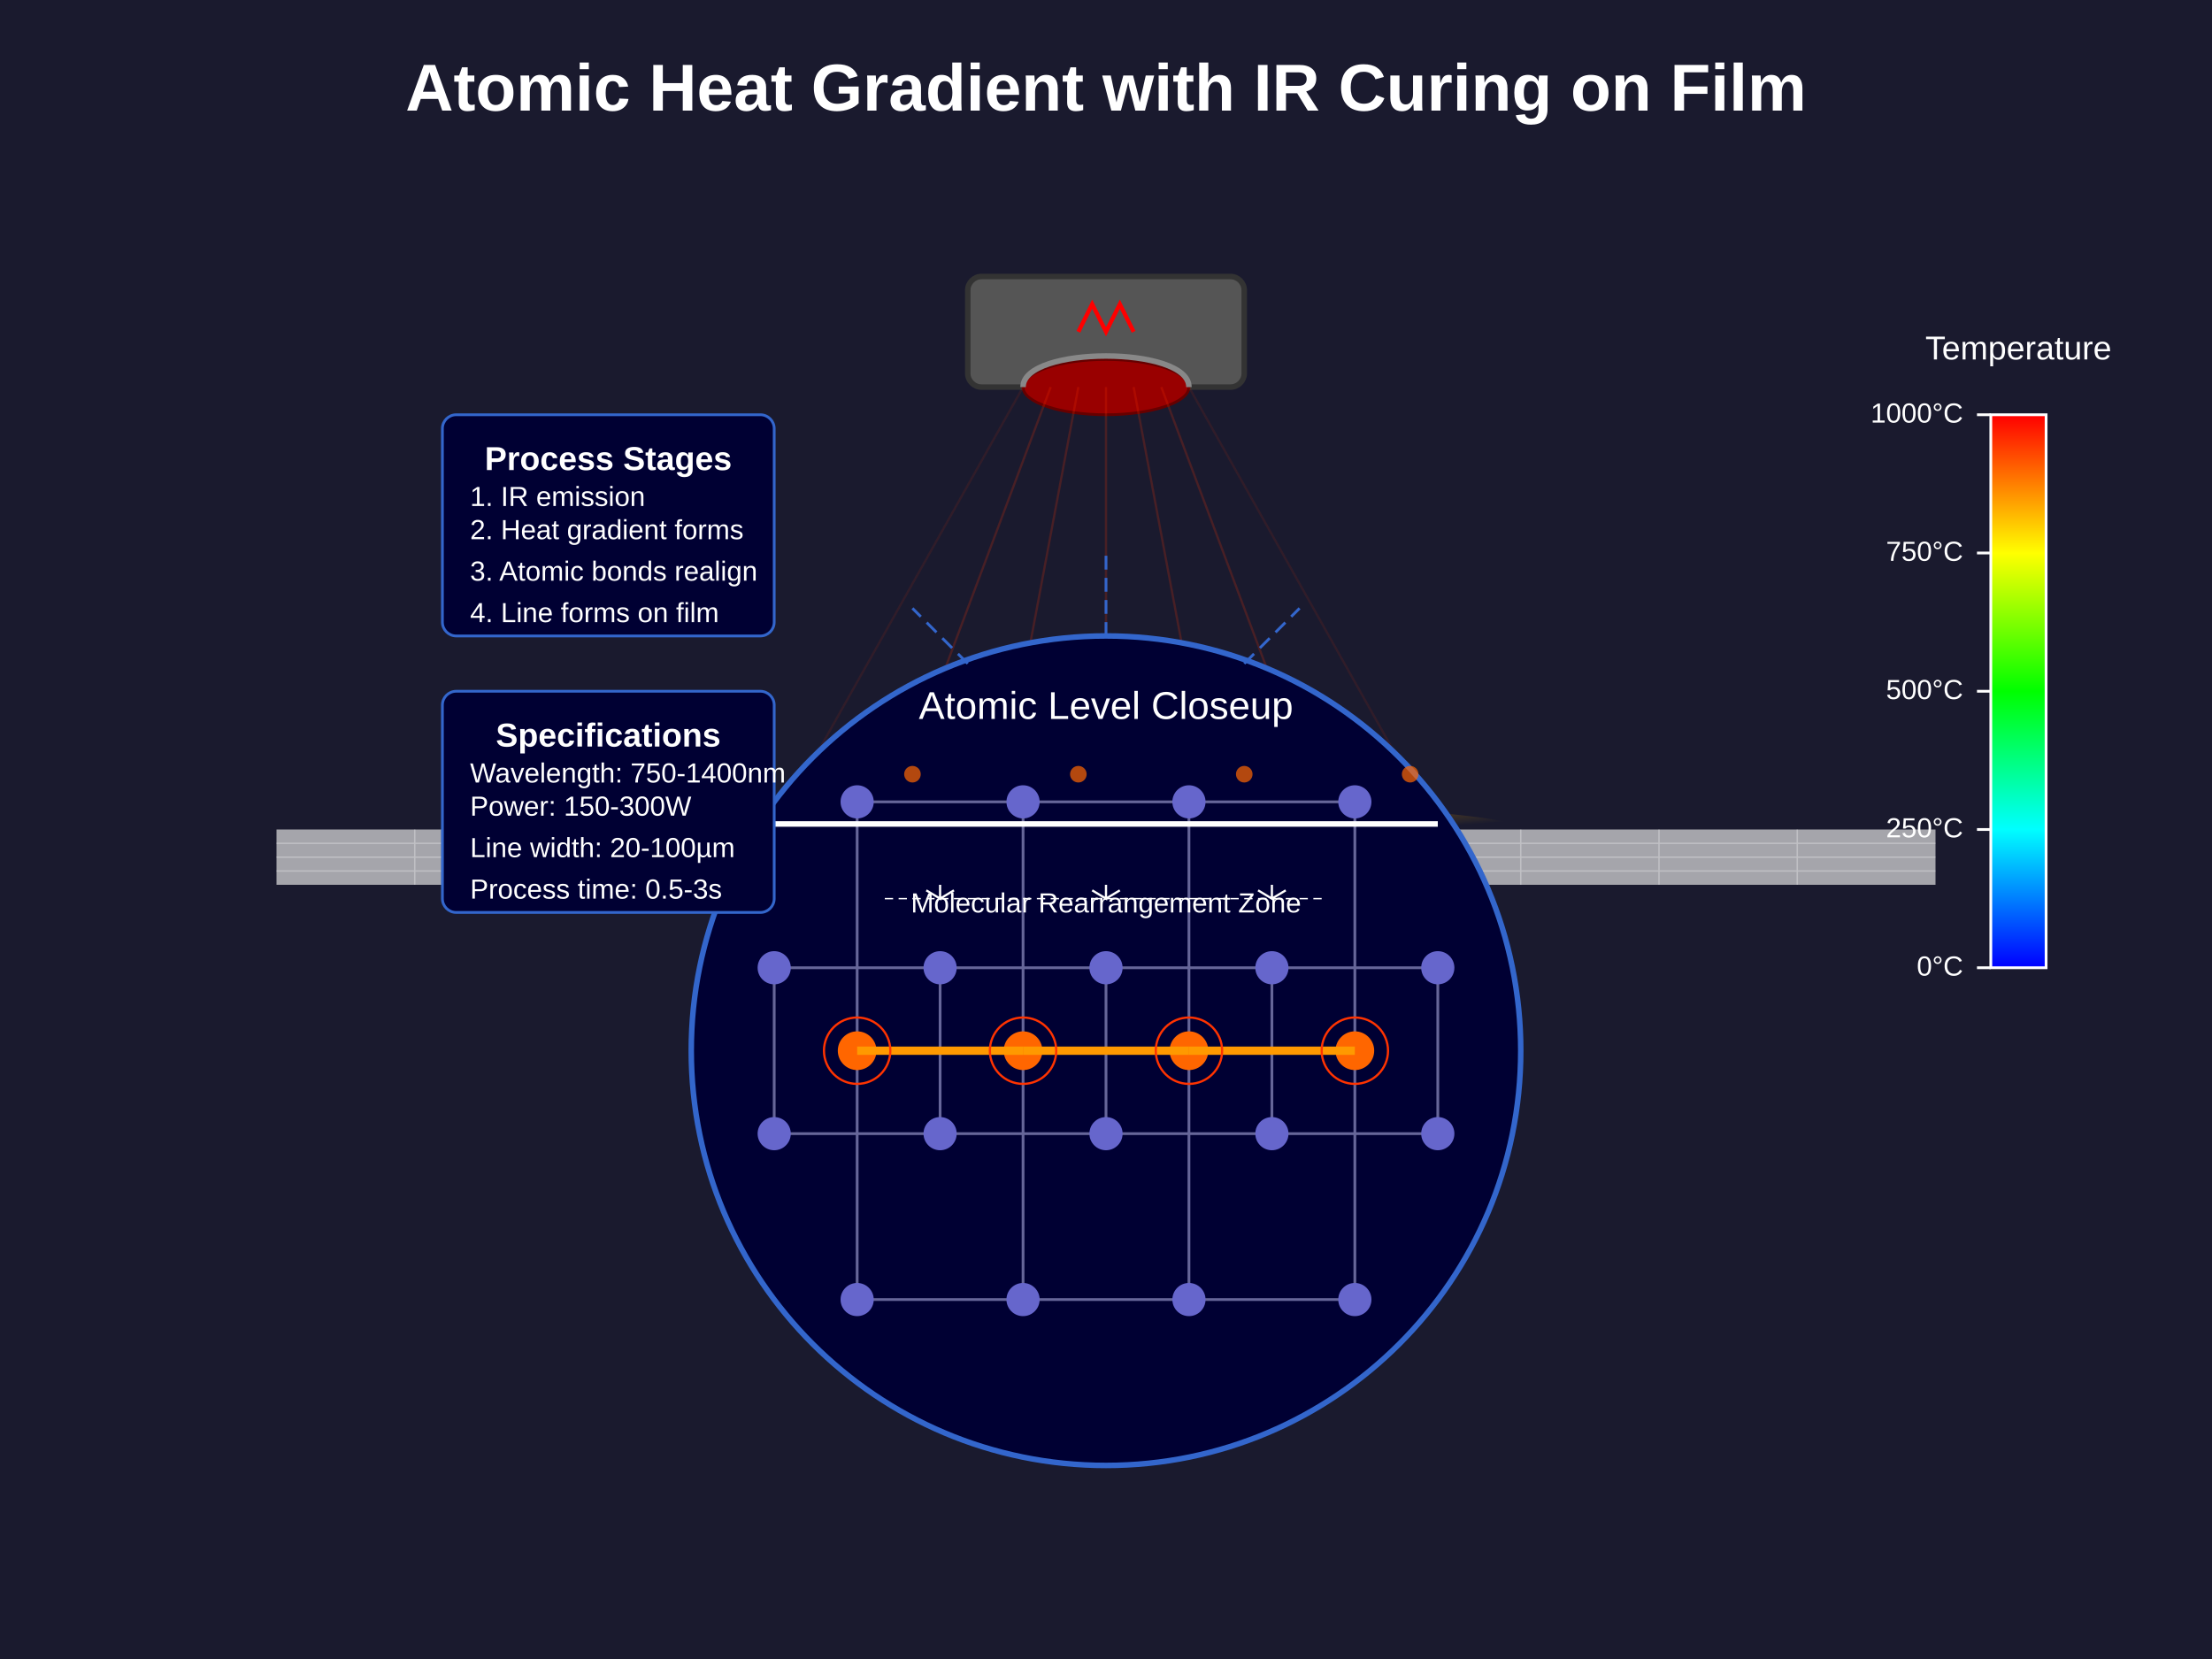
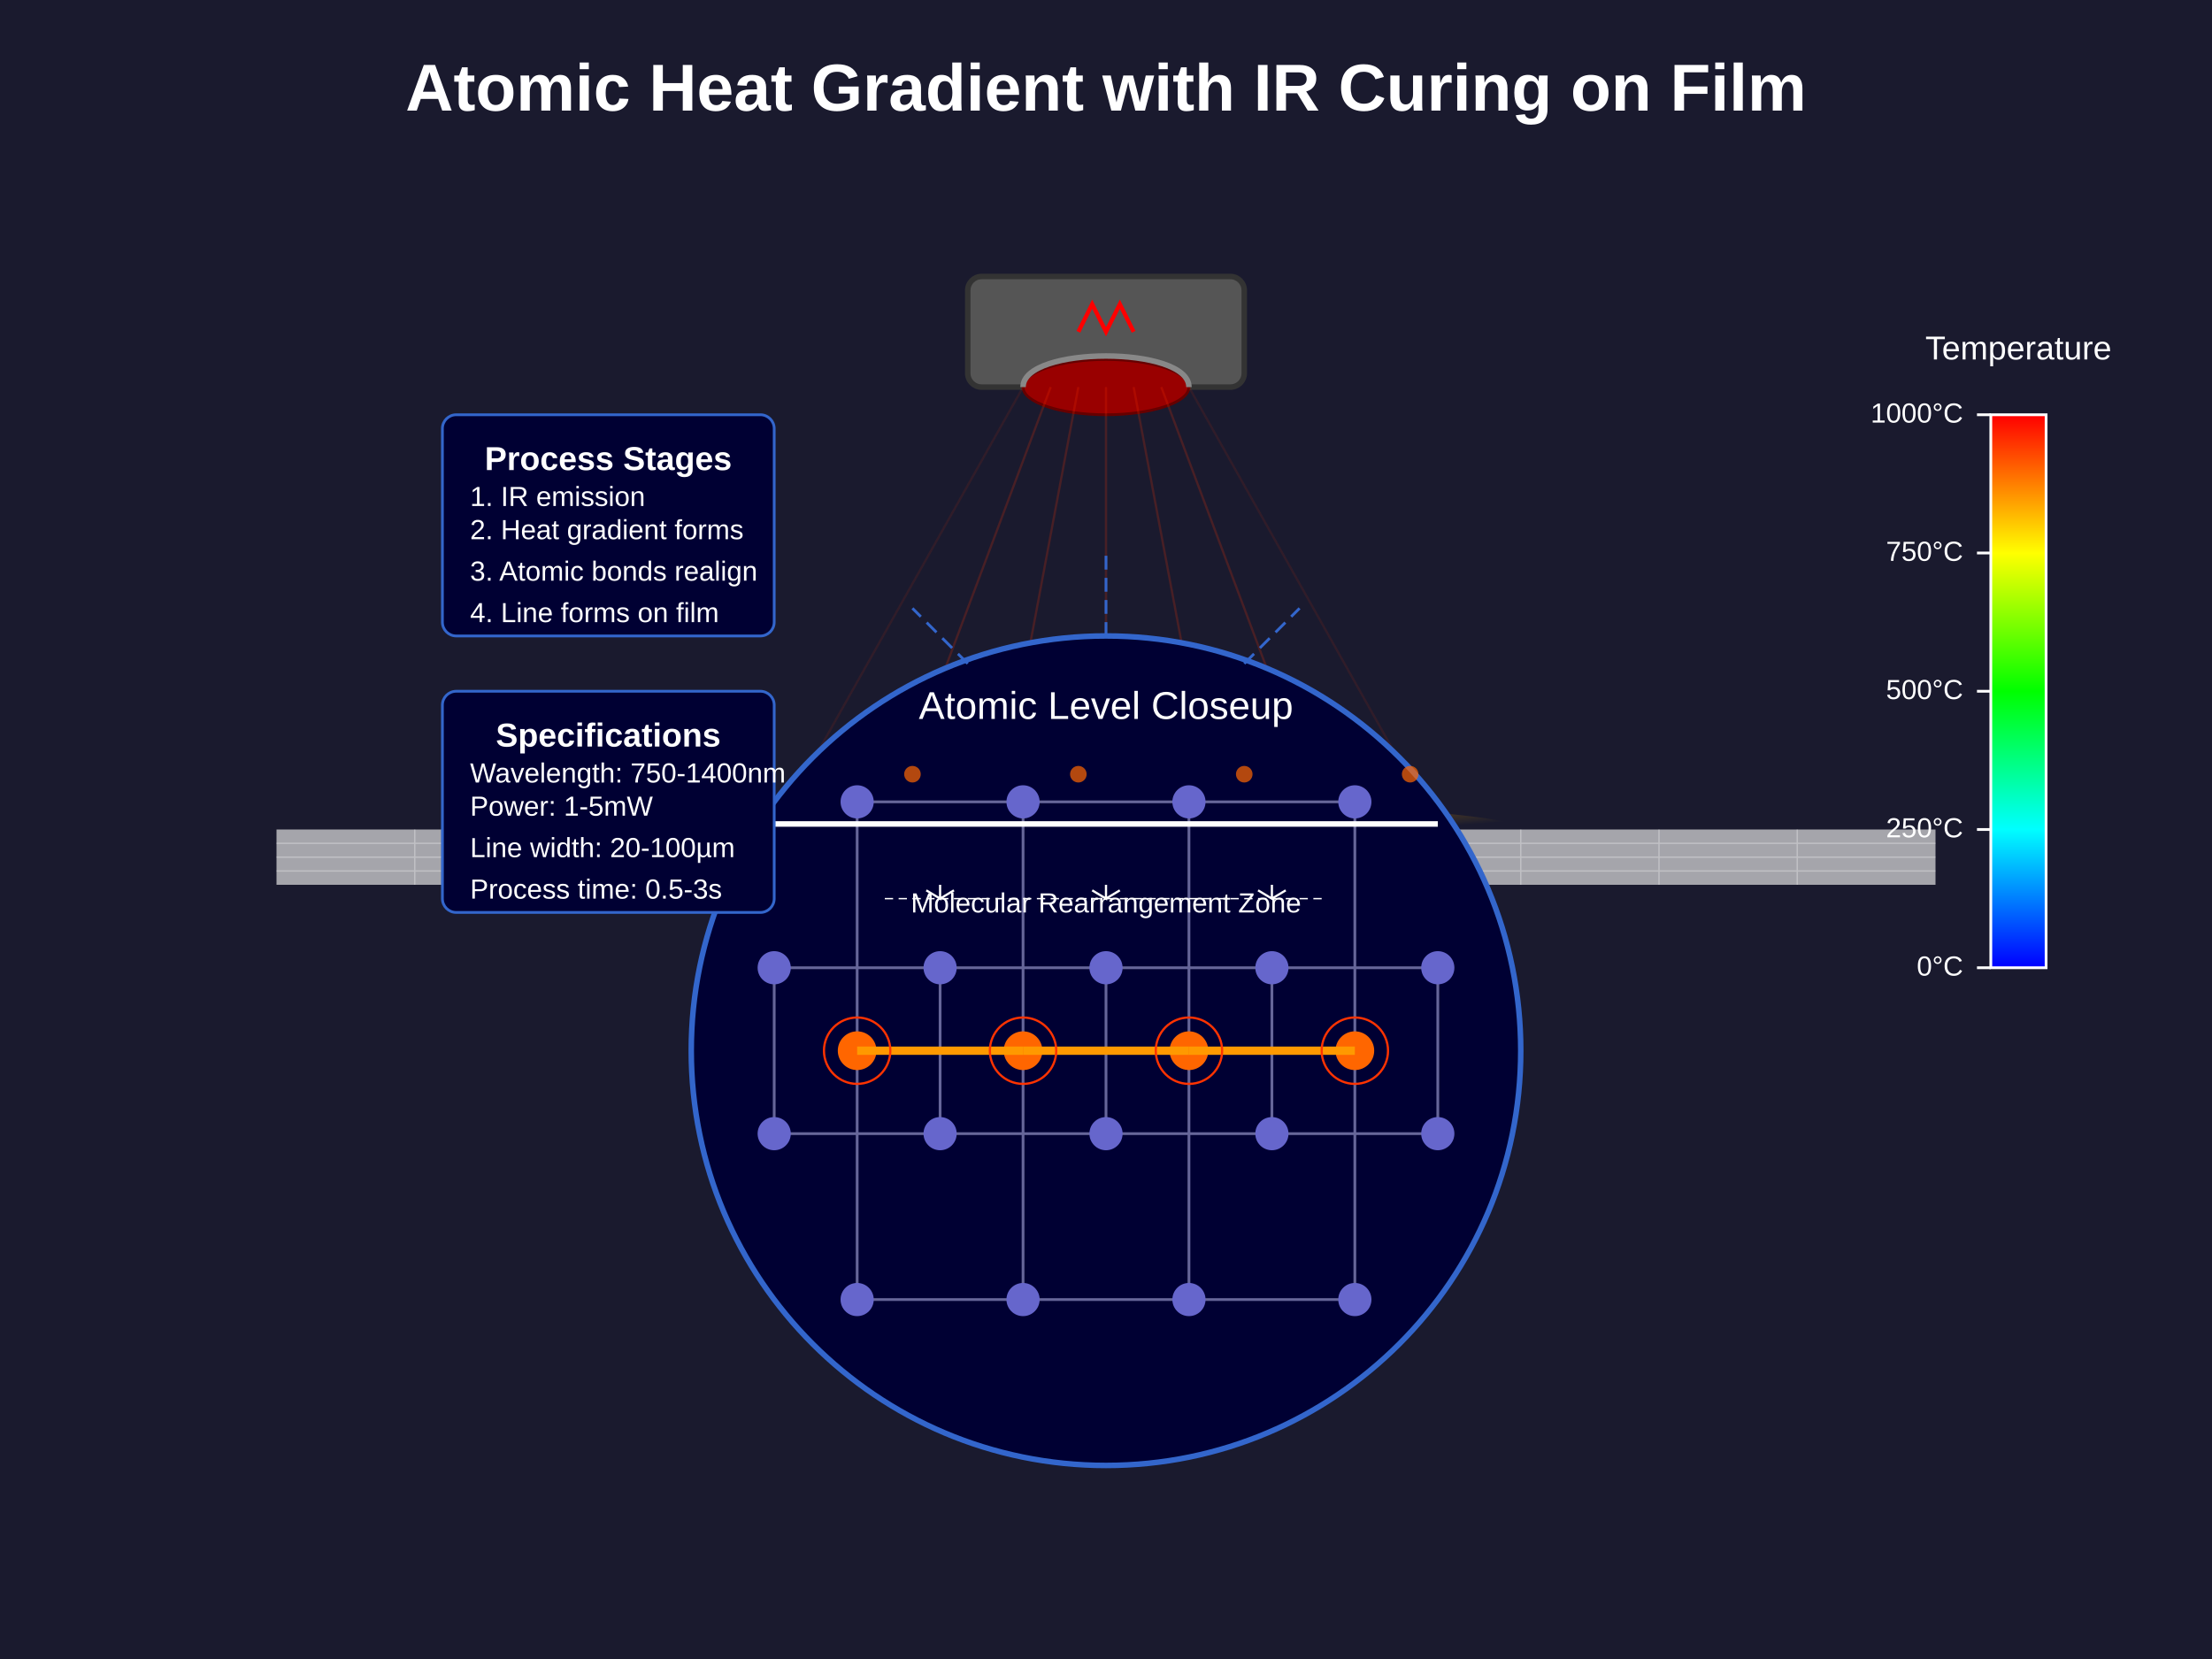
<svg xmlns="http://www.w3.org/2000/svg" viewBox="0 0 800 600">
  <rect width="800" height="600" fill="#1a1a2e" />
  <text x="400" y="40" font-family="Arial" font-size="24" fill="#ffffff" text-anchor="middle" font-weight="bold">Atomic Heat Gradient with IR Curing on Film</text>
  <g id="film">
    <rect x="100" y="300" width="600" height="20" fill="#e0e0e0" opacity="0.7" />
    <g stroke="#ffffff" stroke-width="0.5" opacity="0.3">
      <line x1="100" y1="305" x2="700" y2="305" />
      <line x1="100" y1="310" x2="700" y2="310" />
      <line x1="100" y1="315" x2="700" y2="315" />
      <line x1="150" y1="300" x2="150" y2="320" />
      <line x1="200" y1="300" x2="200" y2="320" />
      <line x1="250" y1="300" x2="250" y2="320" />
      <line x1="300" y1="300" x2="300" y2="320" />
      <line x1="350" y1="300" x2="350" y2="320" />
      <line x1="400" y1="300" x2="400" y2="320" />
      <line x1="450" y1="300" x2="450" y2="320" />
      <line x1="500" y1="300" x2="500" y2="320" />
      <line x1="550" y1="300" x2="550" y2="320" />
      <line x1="600" y1="300" x2="600" y2="320" />
      <line x1="650" y1="300" x2="650" y2="320" />
    </g>
  </g>
  <g id="ir-source">
    <rect x="350" y="100" width="100" height="40" rx="5" ry="5" fill="#555555" stroke="#333333" stroke-width="2" />
    <ellipse cx="400" cy="140" rx="30" ry="10" fill="#990000" stroke="#660000" stroke-width="1" />
    <path d="M370,140 C370,125 430,125 430,140" fill="none" stroke="#888888" stroke-width="2" />
    <path d="M390,120 L395,110 L400,120 L405,110 L410,120" stroke="#ff0000" stroke-width="1.5" fill="none" />
    <g>
      <path d="M400,140 L400,300" stroke="#ff3300" stroke-width="0.8" opacity="0.2">
        <animate attributeName="opacity" values="0.2;0.8;0.2" dur="3s" repeatCount="indefinite" />
      </path>
      <path d="M390,140 L360,300" stroke="#ff3300" stroke-width="0.8" opacity="0.2">
        <animate attributeName="opacity" values="0.2;0.6;0.2" dur="2.8s" repeatCount="indefinite" />
      </path>
      <path d="M380,140 L320,300" stroke="#ff3300" stroke-width="0.8" opacity="0.2">
        <animate attributeName="opacity" values="0.2;0.5;0.2" dur="3.2s" repeatCount="indefinite" />
      </path>
      <path d="M370,140 L280,300" stroke="#ff3300" stroke-width="0.8" opacity="0.1">
        <animate attributeName="opacity" values="0.1;0.4;0.1" dur="3.5s" repeatCount="indefinite" />
      </path>
      <path d="M410,140 L440,300" stroke="#ff3300" stroke-width="0.8" opacity="0.2">
        <animate attributeName="opacity" values="0.2;0.6;0.2" dur="2.8s" repeatCount="indefinite" />
      </path>
      <path d="M420,140 L480,300" stroke="#ff3300" stroke-width="0.8" opacity="0.2">
        <animate attributeName="opacity" values="0.2;0.5;0.2" dur="3.2s" repeatCount="indefinite" />
      </path>
      <path d="M430,140 L520,300" stroke="#ff3300" stroke-width="0.8" opacity="0.1">
        <animate attributeName="opacity" values="0.1;0.4;0.1" dur="3.5s" repeatCount="indefinite" />
      </path>
    </g>
  </g>
  <g id="heat-gradient">
    <defs>
      <radialGradient id="heatGrad" cx="0.5" cy="0" r="0.6" fx="0.5" fy="0">
        <stop offset="0%" stop-color="#ff3300" stop-opacity="0.8" />
        <stop offset="30%" stop-color="#ff6600" stop-opacity="0.6" />
        <stop offset="70%" stop-color="#ff9900" stop-opacity="0.3" />
        <stop offset="100%" stop-color="#ffcc00" stop-opacity="0" />
      </radialGradient>
    </defs>
    <ellipse cx="400" cy="300" rx="150" ry="10" fill="url(#heatGrad)" opacity="0.7">
      <animate attributeName="opacity" values="0.7;0.9;0.7" dur="4s" repeatCount="indefinite" />
    </ellipse>
  </g>
  <g id="atomic-closeup" transform="translate(400, 380)">
    <circle cx="0" cy="0" r="150" fill="#000033" stroke="#3366cc" stroke-width="2" />
    <line x1="0" y1="-150" x2="0" y2="-180" stroke="#3366cc" stroke-width="1" stroke-dasharray="5,3" />
    <line x1="-50" y1="-140" x2="-70" y2="-160" stroke="#3366cc" stroke-width="1" stroke-dasharray="5,3" />
    <line x1="50" y1="-140" x2="70" y2="-160" stroke="#3366cc" stroke-width="1" stroke-dasharray="5,3" />
    <g id="atomic-lattice">
      <g stroke="#666699" stroke-width="1">
        <line x1="-120" y1="-30" x2="-60" y2="-30" />
        <line x1="-60" y1="-30" x2="0" y2="-30" />
        <line x1="0" y1="-30" x2="60" y2="-30" />
        <line x1="60" y1="-30" x2="120" y2="-30" />
        <line x1="-120" y1="30" x2="-60" y2="30" />
        <line x1="-60" y1="30" x2="0" y2="30" />
        <line x1="0" y1="30" x2="60" y2="30" />
        <line x1="60" y1="30" x2="120" y2="30" />
        <line x1="-90" y1="-90" x2="-30" y2="-90" />
        <line x1="-30" y1="-90" x2="30" y2="-90" />
        <line x1="30" y1="-90" x2="90" y2="-90" />
        <line x1="-90" y1="90" x2="-30" y2="90" />
        <line x1="-30" y1="90" x2="30" y2="90" />
        <line x1="30" y1="90" x2="90" y2="90" />
        <line x1="-90" y1="-90" x2="-90" y2="90" />
        <line x1="-30" y1="-90" x2="-30" y2="90" />
        <line x1="30" y1="-90" x2="30" y2="90" />
        <line x1="90" y1="-90" x2="90" y2="90" />
        <line x1="-120" y1="-30" x2="-120" y2="30" />
        <line x1="-60" y1="-30" x2="-60" y2="30" />
        <line x1="0" y1="-30" x2="0" y2="30" />
        <line x1="60" y1="-30" x2="60" y2="30" />
        <line x1="120" y1="-30" x2="120" y2="30" />
      </g>
      <g>
        <circle cx="-120" cy="-30" r="6" fill="#6666cc" />
        <circle cx="-60" cy="-30" r="6" fill="#6666cc" />
        <circle cx="0" cy="-30" r="6" fill="#6666cc" />
        <circle cx="60" cy="-30" r="6" fill="#6666cc" />
        <circle cx="120" cy="-30" r="6" fill="#6666cc" />
        <circle cx="-120" cy="30" r="6" fill="#6666cc" />
        <circle cx="-60" cy="30" r="6" fill="#6666cc" />
        <circle cx="0" cy="30" r="6" fill="#6666cc" />
        <circle cx="60" cy="30" r="6" fill="#6666cc" />
        <circle cx="120" cy="30" r="6" fill="#6666cc" />
        <circle cx="-90" cy="-90" r="6" fill="#6666cc" />
        <circle cx="-30" cy="-90" r="6" fill="#6666cc" />
        <circle cx="30" cy="-90" r="6" fill="#6666cc" />
        <circle cx="90" cy="-90" r="6" fill="#6666cc" />
        <circle cx="-90" cy="90" r="6" fill="#6666cc" />
        <circle cx="-30" cy="90" r="6" fill="#6666cc" />
        <circle cx="30" cy="90" r="6" fill="#6666cc" />
        <circle cx="90" cy="90" r="6" fill="#6666cc" />
        <circle cx="-90" cy="0" r="7" fill="#ff6600">
          <animate attributeName="r" values="7;8;7" dur="2s" repeatCount="indefinite" />
          <animate attributeName="fill" values="#ff6600;#ff9900;#ff6600" dur="2s" repeatCount="indefinite" />
        </circle>
        <circle cx="-30" cy="0" r="7" fill="#ff6600">
          <animate attributeName="r" values="7;8;7" dur="2.2s" repeatCount="indefinite" />
          <animate attributeName="fill" values="#ff6600;#ff9900;#ff6600" dur="2.2s" repeatCount="indefinite" />
        </circle>
        <circle cx="30" cy="0" r="7" fill="#ff6600">
          <animate attributeName="r" values="7;8;7" dur="1.8s" repeatCount="indefinite" />
          <animate attributeName="fill" values="#ff6600;#ff9900;#ff6600" dur="1.8s" repeatCount="indefinite" />
        </circle>
        <circle cx="90" cy="0" r="7" fill="#ff6600">
          <animate attributeName="r" values="7;8;7" dur="2.1s" repeatCount="indefinite" />
          <animate attributeName="fill" values="#ff6600;#ff9900;#ff6600" dur="2.1s" repeatCount="indefinite" />
        </circle>
      </g>
      <g>
        <line x1="-90" y1="0" x2="-30" y2="0" stroke="#ff9900" stroke-width="3">
          <animate attributeName="stroke-width" values="3;4;3" dur="2s" repeatCount="indefinite" />
          <animate attributeName="stroke" values="#ff9900;#ffcc00;#ff9900" dur="2s" repeatCount="indefinite" />
        </line>
        <line x1="-30" y1="0" x2="30" y2="0" stroke="#ff9900" stroke-width="3">
          <animate attributeName="stroke-width" values="3;4;3" dur="2.2s" repeatCount="indefinite" />
          <animate attributeName="stroke" values="#ff9900;#ffcc00;#ff9900" dur="2.2s" repeatCount="indefinite" />
        </line>
        <line x1="30" y1="0" x2="90" y2="0" stroke="#ff9900" stroke-width="3">
          <animate attributeName="stroke-width" values="3;4;3" dur="1.8s" repeatCount="indefinite" />
          <animate attributeName="stroke" values="#ff9900;#ffcc00;#ff9900" dur="1.8s" repeatCount="indefinite" />
        </line>
      </g>
      <g stroke="#ff3300" stroke-width="0.8" fill="none">
        <circle cx="-90" cy="0" r="12">
          <animate attributeName="r" values="12;14;12" dur="1s" repeatCount="indefinite" />
          <animate attributeName="opacity" values="0.6;0.3;0.6" dur="1s" repeatCount="indefinite" />
        </circle>
        <circle cx="-30" cy="0" r="12">
          <animate attributeName="r" values="12;14;12" dur="1.2s" repeatCount="indefinite" />
          <animate attributeName="opacity" values="0.6;0.3;0.6" dur="1.2s" repeatCount="indefinite" />
        </circle>
        <circle cx="30" cy="0" r="12">
          <animate attributeName="r" values="12;14;12" dur="0.9s" repeatCount="indefinite" />
          <animate attributeName="opacity" values="0.6;0.3;0.6" dur="0.9s" repeatCount="indefinite" />
        </circle>
        <circle cx="90" cy="0" r="12">
          <animate attributeName="r" values="12;14;12" dur="1.1s" repeatCount="indefinite" />
          <animate attributeName="opacity" values="0.6;0.3;0.6" dur="1.1s" repeatCount="indefinite" />
        </circle>
      </g>
    </g>
    <g fill="#ff6600" opacity="0.7">
      <circle cx="-70" cy="-100" r="3">
        <animate attributeName="cx" values="-70;-90;-90" dur="1s" repeatCount="indefinite" />
        <animate attributeName="cy" values="-100;-50;0" dur="1s" repeatCount="indefinite" />
        <animate attributeName="opacity" values="0.7;0.9;0" dur="1s" repeatCount="indefinite" />
      </circle>
      <circle cx="-10" cy="-100" r="3">
        <animate attributeName="cx" values="-10;-30;-30" dur="1.2s" repeatCount="indefinite" />
        <animate attributeName="cy" values="-100;-50;0" dur="1.2s" repeatCount="indefinite" />
        <animate attributeName="opacity" values="0.7;0.9;0" dur="1.2s" repeatCount="indefinite" />
      </circle>
      <circle cx="50" cy="-100" r="3">
        <animate attributeName="cx" values="50;30;30" dur="0.9s" repeatCount="indefinite" />
        <animate attributeName="cy" values="-100;-50;0" dur="0.9s" repeatCount="indefinite" />
        <animate attributeName="opacity" values="0.7;0.9;0" dur="0.9s" repeatCount="indefinite" />
      </circle>
      <circle cx="110" cy="-100" r="3">
        <animate attributeName="cx" values="110;90;90" dur="1.1s" repeatCount="indefinite" />
        <animate attributeName="cy" values="-100;-50;0" dur="1.1s" repeatCount="indefinite" />
        <animate attributeName="opacity" values="0.7;0.9;0" dur="1.1s" repeatCount="indefinite" />
      </circle>
    </g>
    <text x="0" y="-120" font-family="Arial" font-size="14" fill="#ffffff" text-anchor="middle">Atomic Level Closeup</text>
  </g>
  <rect x="280" y="297" width="240" height="2" fill="#ffffff">
    <animate attributeName="width" values="0;240" dur="5s" fill="freeze" />
    <animate attributeName="x" values="400;280" dur="5s" fill="freeze" />
  </rect>
  <g transform="translate(720, 150)">
    <defs>
      <linearGradient id="tempGradient" x1="0%" y1="100%" x2="0%" y2="0%">
        <stop offset="0%" stop-color="#0000ff" />
        <stop offset="25%" stop-color="#00ffff" />
        <stop offset="50%" stop-color="#00ff00" />
        <stop offset="75%" stop-color="#ffff00" />
        <stop offset="100%" stop-color="#ff0000" />
      </linearGradient>
    </defs>
    <rect x="0" y="0" width="20" height="200" fill="url(#tempGradient)" stroke="#ffffff" stroke-width="1" />
    <line x1="-5" y1="0" x2="0" y2="0" stroke="#ffffff" stroke-width="1" />
    <line x1="-5" y1="50" x2="0" y2="50" stroke="#ffffff" stroke-width="1" />
    <line x1="-5" y1="100" x2="0" y2="100" stroke="#ffffff" stroke-width="1" />
    <line x1="-5" y1="150" x2="0" y2="150" stroke="#ffffff" stroke-width="1" />
    <line x1="-5" y1="200" x2="0" y2="200" stroke="#ffffff" stroke-width="1" />
    <text x="-10" y="0" font-family="Arial" font-size="10" fill="#ffffff" text-anchor="end" dominant-baseline="middle">1000°C</text>
    <text x="-10" y="50" font-family="Arial" font-size="10" fill="#ffffff" text-anchor="end" dominant-baseline="middle">750°C</text>
    <text x="-10" y="100" font-family="Arial" font-size="10" fill="#ffffff" text-anchor="end" dominant-baseline="middle">500°C</text>
    <text x="-10" y="150" font-family="Arial" font-size="10" fill="#ffffff" text-anchor="end" dominant-baseline="middle">250°C</text>
    <text x="-10" y="200" font-family="Arial" font-size="10" fill="#ffffff" text-anchor="end" dominant-baseline="middle">0°C</text>
    <text x="10" y="-20" font-family="Arial" font-size="12" fill="#ffffff" text-anchor="middle">Temperature</text>
  </g>
  <g transform="translate(400, 330)">
    <text x="0" y="0" font-family="Arial" font-size="10" fill="#ffffff" text-anchor="middle">Molecular Rearrangement Zone</text>
    <path d="M-80,-5 L80,-5" stroke="#ffffff" stroke-width="0.5" stroke-dasharray="3,2" />
    <path d="M-60,-10 L-60,-5 L-65,-8 M-60,-5 L-55,-8" stroke="#ffffff" stroke-width="0.8" fill="none" />
    <path d="M0,-10 L0,-5 L-5,-8 M0,-5 L5,-8" stroke="#ffffff" stroke-width="0.8" fill="none" />
    <path d="M60,-10 L60,-5 L55,-8 M60,-5 L65,-8" stroke="#ffffff" stroke-width="0.8" fill="none" />
  </g>
  <g transform="translate(160, 150)">
    <rect x="0" y="0" width="120" height="80" rx="5" ry="5" fill="#000033" stroke="#3366cc" stroke-width="1" />
    <text x="60" y="20" font-family="Arial" font-size="12" fill="#ffffff" text-anchor="middle" font-weight="bold">Process Stages</text>
    <text x="10" y="33" font-family="Arial" font-size="10" fill="#ffffff">1. IR emission</text>
    <text x="10" y="45" font-family="Arial" font-size="10" fill="#ffffff">2. Heat gradient forms</text>
    <text x="10" y="60" font-family="Arial" font-size="10" fill="#ffffff">3. Atomic bonds realign</text>
    <text x="10" y="75" font-family="Arial" font-size="10" fill="#ffffff">4. Line forms on film</text>
  </g>
  <g transform="translate(160, 250)">
    <rect x="0" y="0" width="120" height="80" rx="5" ry="5" fill="#000033" stroke="#3366cc" stroke-width="1" />
    <text x="60" y="20" font-family="Arial" font-size="12" fill="#ffffff" text-anchor="middle" font-weight="bold">Specifications</text>
    <text x="10" y="33" font-family="Arial" font-size="10" fill="#ffffff">Wavelength: 750-1400nm</text>
-     <text x="10" y="45" font-family="Arial" font-size="10" fill="#ffffff">Power: 150-300W</text>
+     <text x="10" y="45" font-family="Arial" font-size="10" fill="#ffffff">Power: 1-5mW</text>
    <text x="10" y="60" font-family="Arial" font-size="10" fill="#ffffff">Line width: 20-100µm</text>
    <text x="10" y="75" font-family="Arial" font-size="10" fill="#ffffff">Process time: 0.5-3s</text>
  </g>
</svg>
